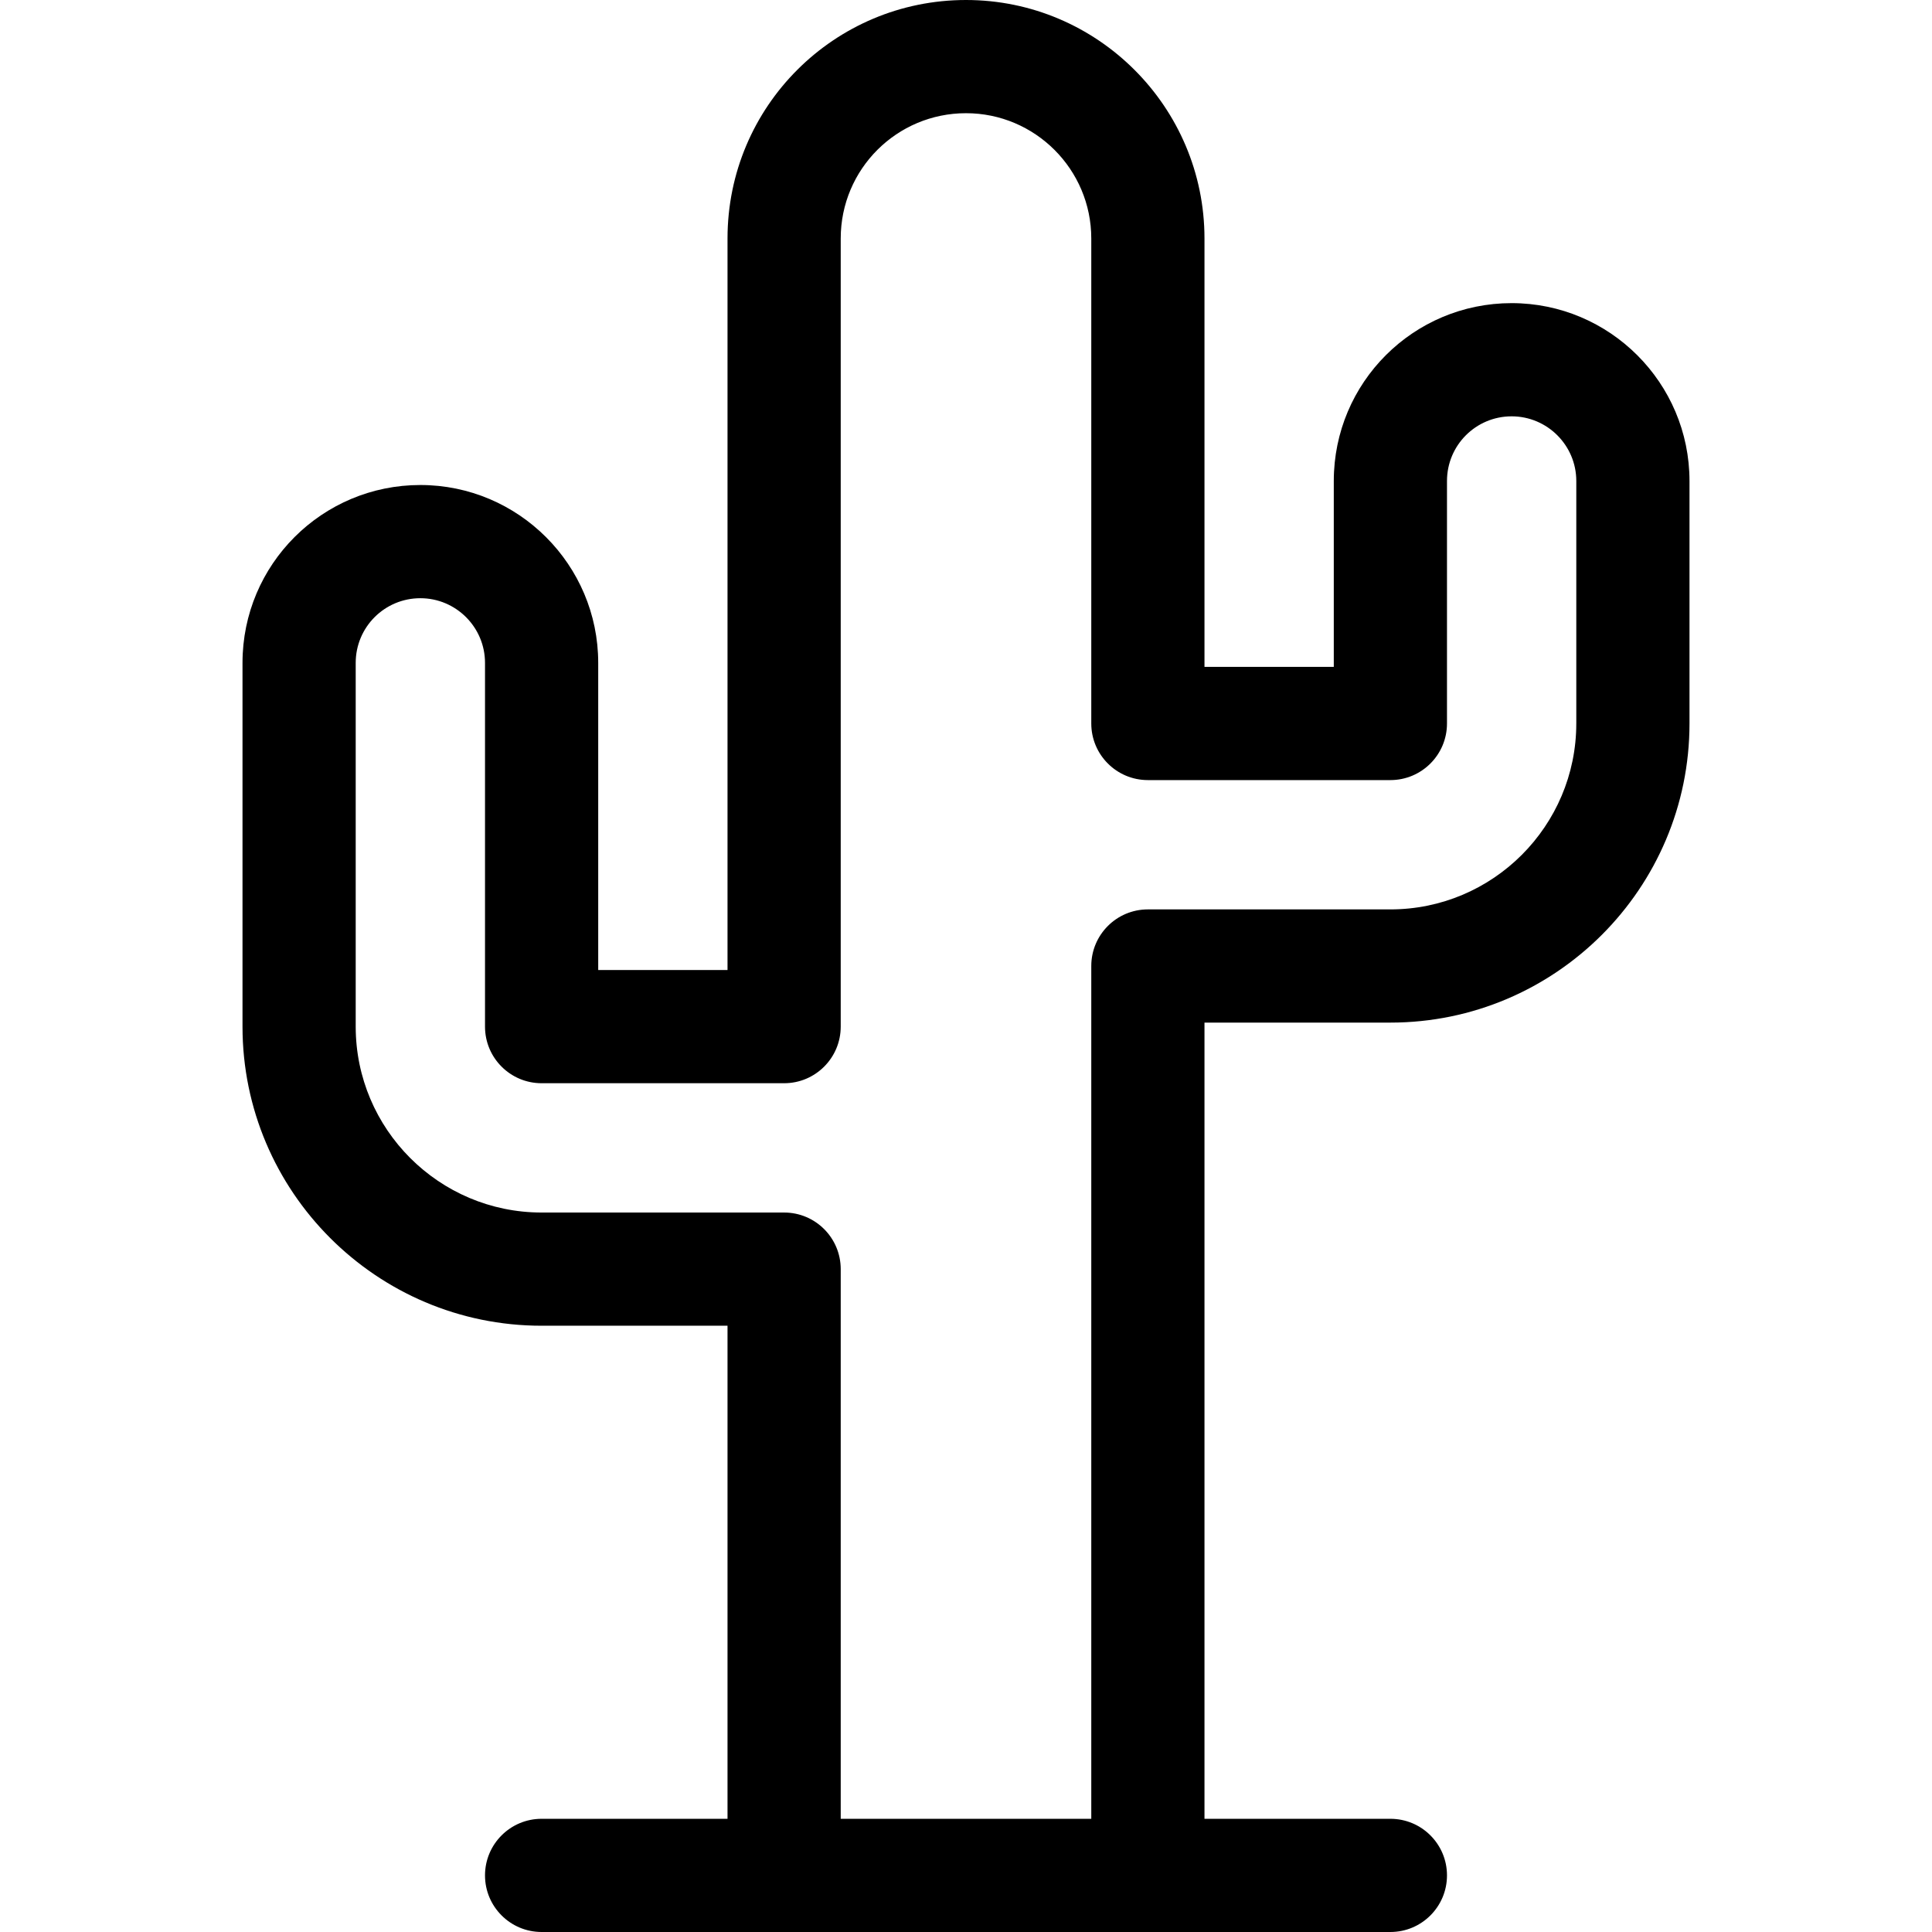
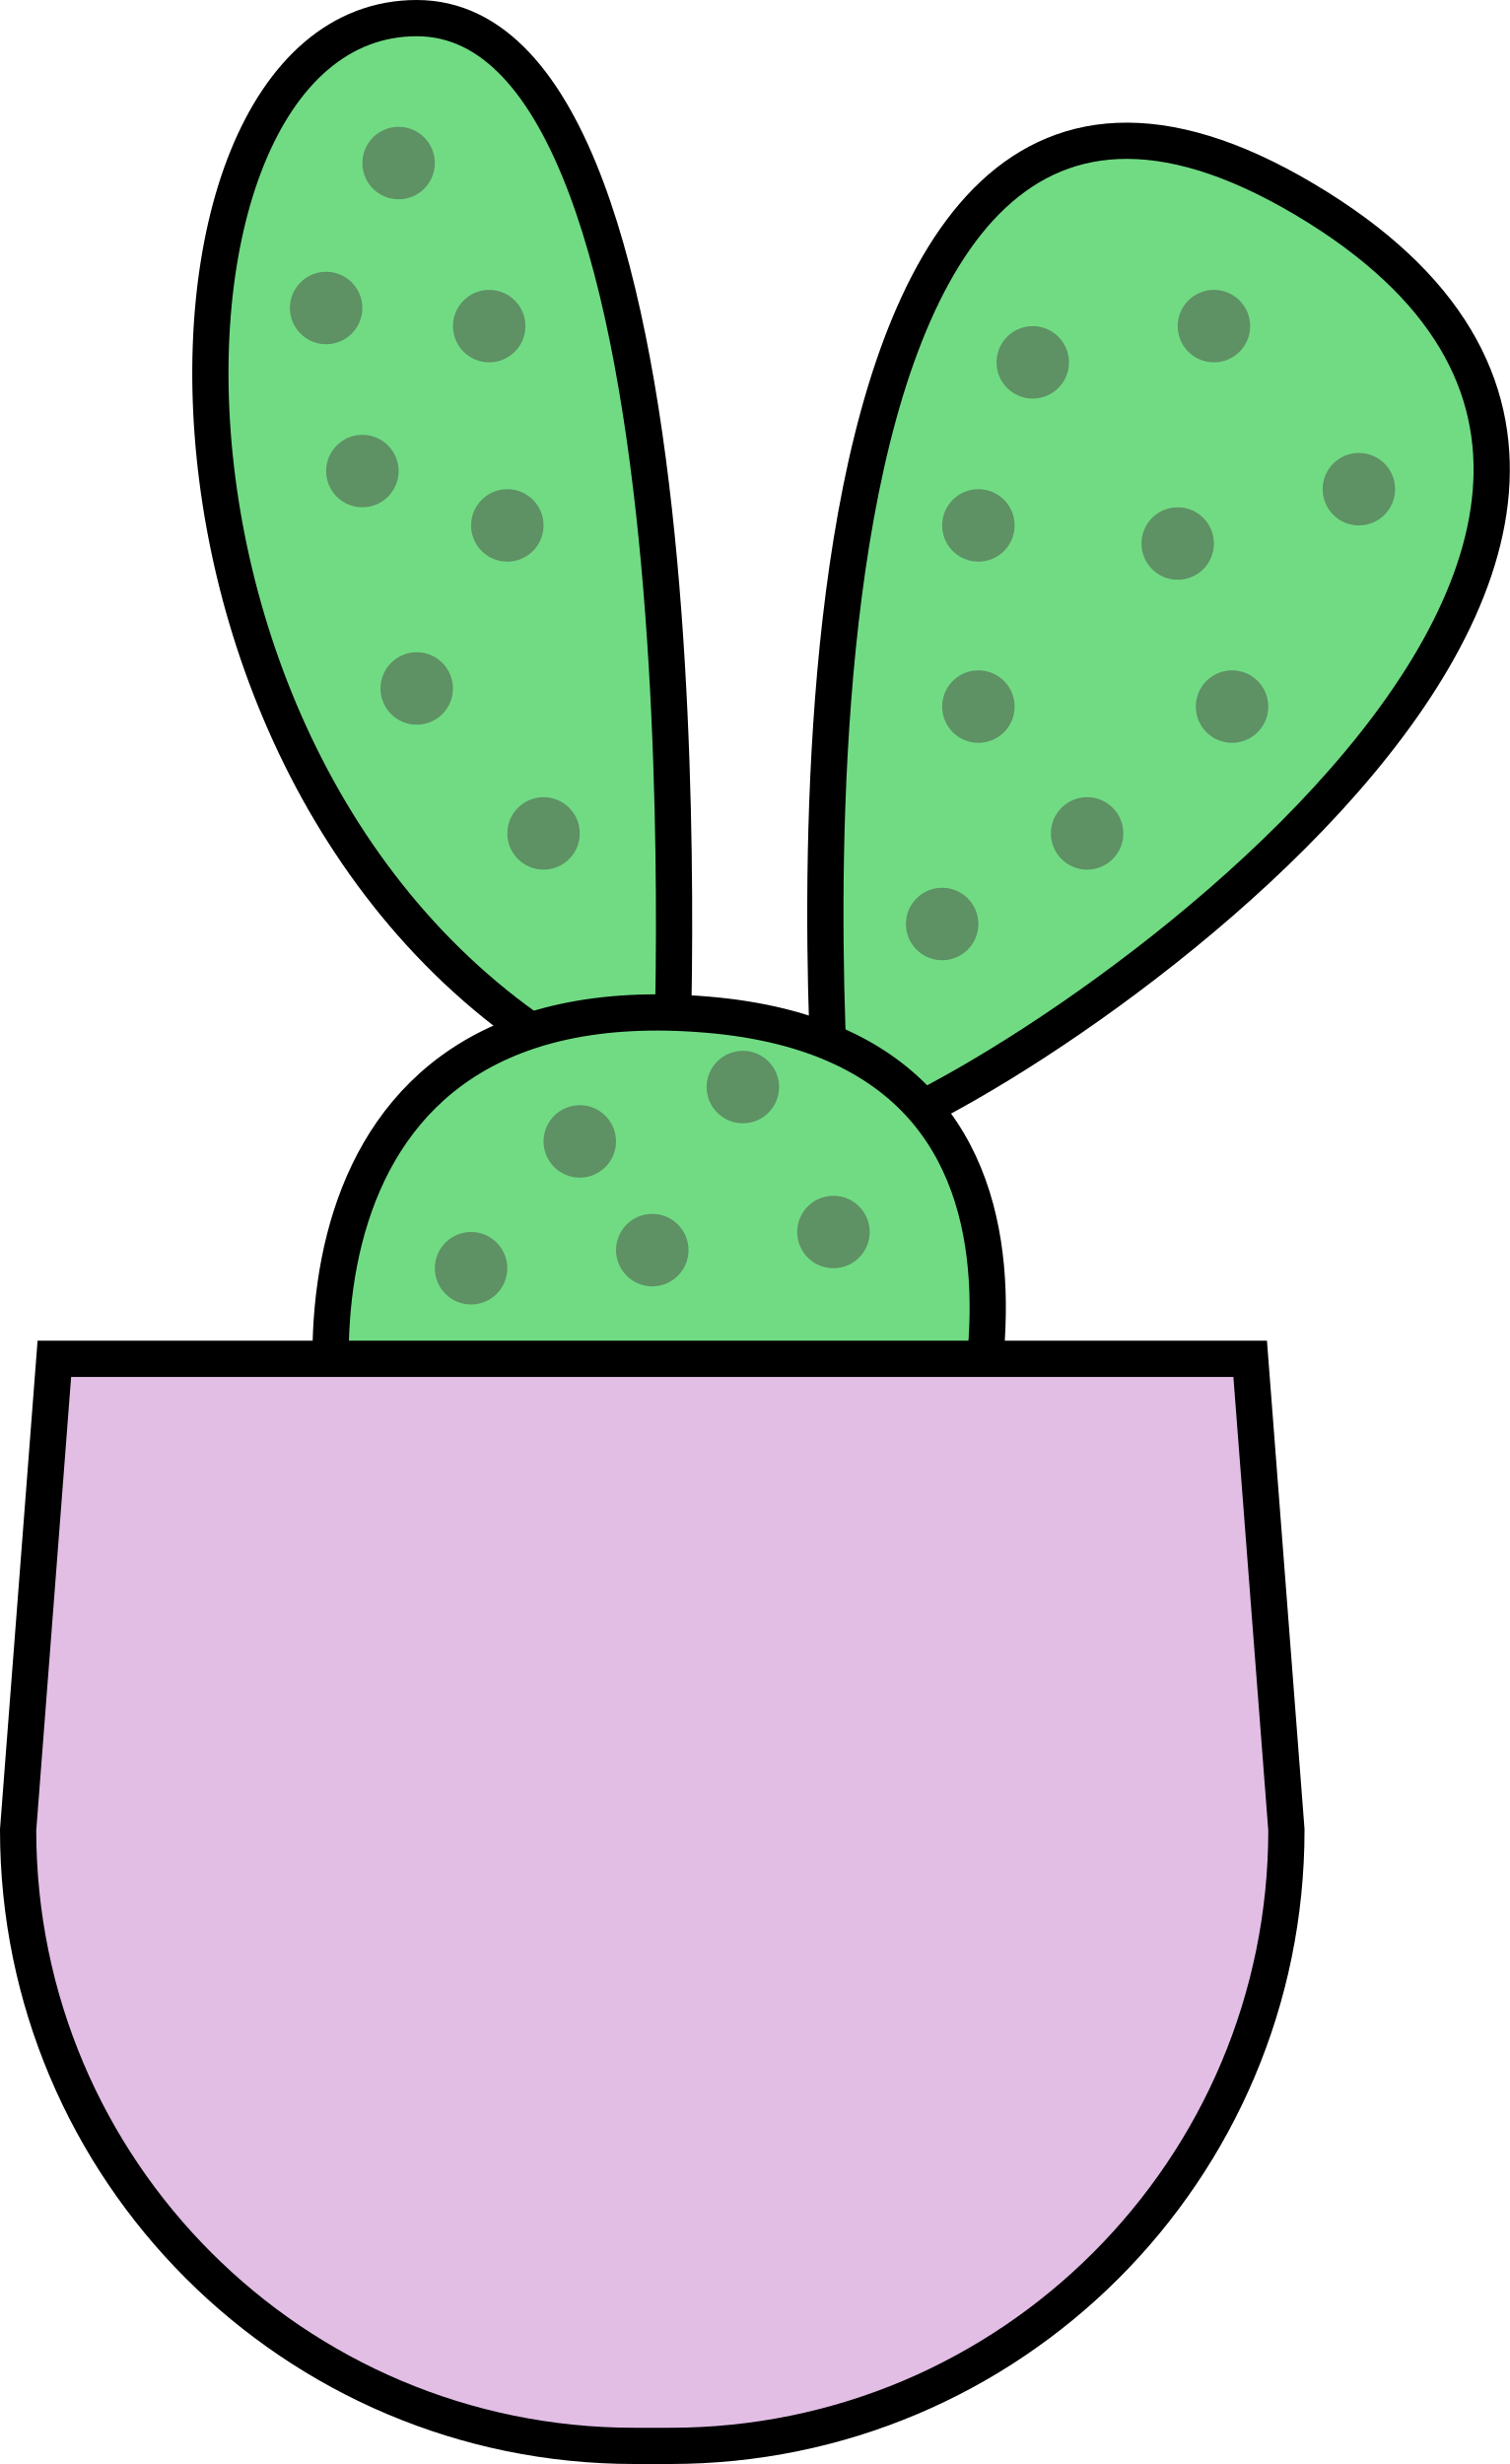
- <svg xmlns="http://www.w3.org/2000/svg" id="Layer_1" enable-background="new 0 0 512 512" height="512" viewBox="0 0 512 512" width="512">
-   <path d="m400.6 80.333c-26.031 0-47.133 21.05-47.133 47.134v49.267h-34.267v-113.534c0-34.848-28.351-63.2-63.2-63.2-34.846 0-63.2 28.171-63.2 63.2v193.866h-34.267v-81.399c0-25.989-21.144-47.134-47.133-47.134-26.03 0-47.134 21.049-47.134 47.134v96.399c0 43.708 35.559 79.267 79.267 79.267h49.267v130.667h-49.267c-8.284 0-15 6.716-15 15s6.716 15 15 15h224.934c8.284 0 15-6.716 15-15s-6.716-15-15-15h-49.267v-211h49.267c43.708 0 79.267-35.559 79.267-79.267v-64.267c-.001-25.988-21.145-47.133-47.134-47.133zm17.133 111.4c0 27.166-22.101 49.267-49.267 49.267h-64.266c-8.284 0-15 6.716-15 15v226h-66.4v-145.667c0-8.284-6.716-15-15-15h-64.267c-27.166 0-49.267-22.101-49.267-49.267v-96.399c0-9.487 7.673-17.134 17.134-17.134 9.447 0 17.133 7.687 17.133 17.134v96.399c0 8.284 6.716 15 15 15h64.267c8.284 0 15-6.716 15-15v-208.866c0-18.386 14.874-33.2 33.2-33.2 18.307 0 33.2 14.894 33.2 33.2v128.533c0 8.284 6.716 15 15 15h64.267c8.284 0 15-6.716 15-15v-64.267c0-9.469 7.654-17.134 17.133-17.134 9.447 0 17.134 7.687 17.134 17.134v64.267z" />
+ <svg xmlns="http://www.w3.org/2000/svg" viewBox="0 0 83.332 136">
+   <defs>
+     <style>.a{fill:#71db84;}.a,.b{stroke:#000;stroke-miterlimit:10;stroke-width:2px;}.b{fill:#e2bee5;}.c{fill:#5e9164;}</style>
+   </defs>
+   <path class="a" d="M37,61S40,1,23,1,6,49,37,61Z" />
+   <path class="a" d="M46,63S40-8,72,11,52,63,46,63Z" />
+   <path class="a" d="M52,85S63,58,39,56,17,78,20,85Z" />
+   <path class="b" d="M37,135H35A34,34,0,0,1,1,101L3,75H69l2,26A34,34,0,0,1,37,135Z" />
+   <circle class="c" cx="18" cy="17" r="2" />
+   <circle class="c" cx="22" cy="9" r="2" />
+   <circle class="c" cx="27" cy="18" r="2" />
+   <circle class="c" cx="20" cy="26" r="2" />
+   <circle class="c" cx="28" cy="29" r="2" />
+   <circle class="c" cx="23" cy="38" r="2" />
+   <circle class="c" cx="30" cy="46" r="2" />
+   <circle class="c" cx="52" cy="51" r="2" />
+   <circle class="c" cx="54" cy="39" r="2" />
+   <circle class="c" cx="60" cy="46" r="2" />
+   <circle class="c" cx="65" cy="30" r="2" />
+   <circle class="c" cx="57" cy="20" r="2" />
+   <circle class="c" cx="68" cy="39" r="2" />
+   <circle class="c" cx="54" cy="29" r="2" />
+   <circle class="c" cx="67" cy="18" r="2" />
+   <circle class="c" cx="75" cy="27" r="2" />
+   <circle class="c" cx="32" cy="63" r="2" />
+   <circle class="c" cx="26" cy="70" r="2" />
+   <circle class="c" cx="46" cy="68" r="2" />
+   <circle class="c" cx="36" cy="69" r="2" />
+   <circle class="c" cx="41" cy="60" r="2" />
</svg>
